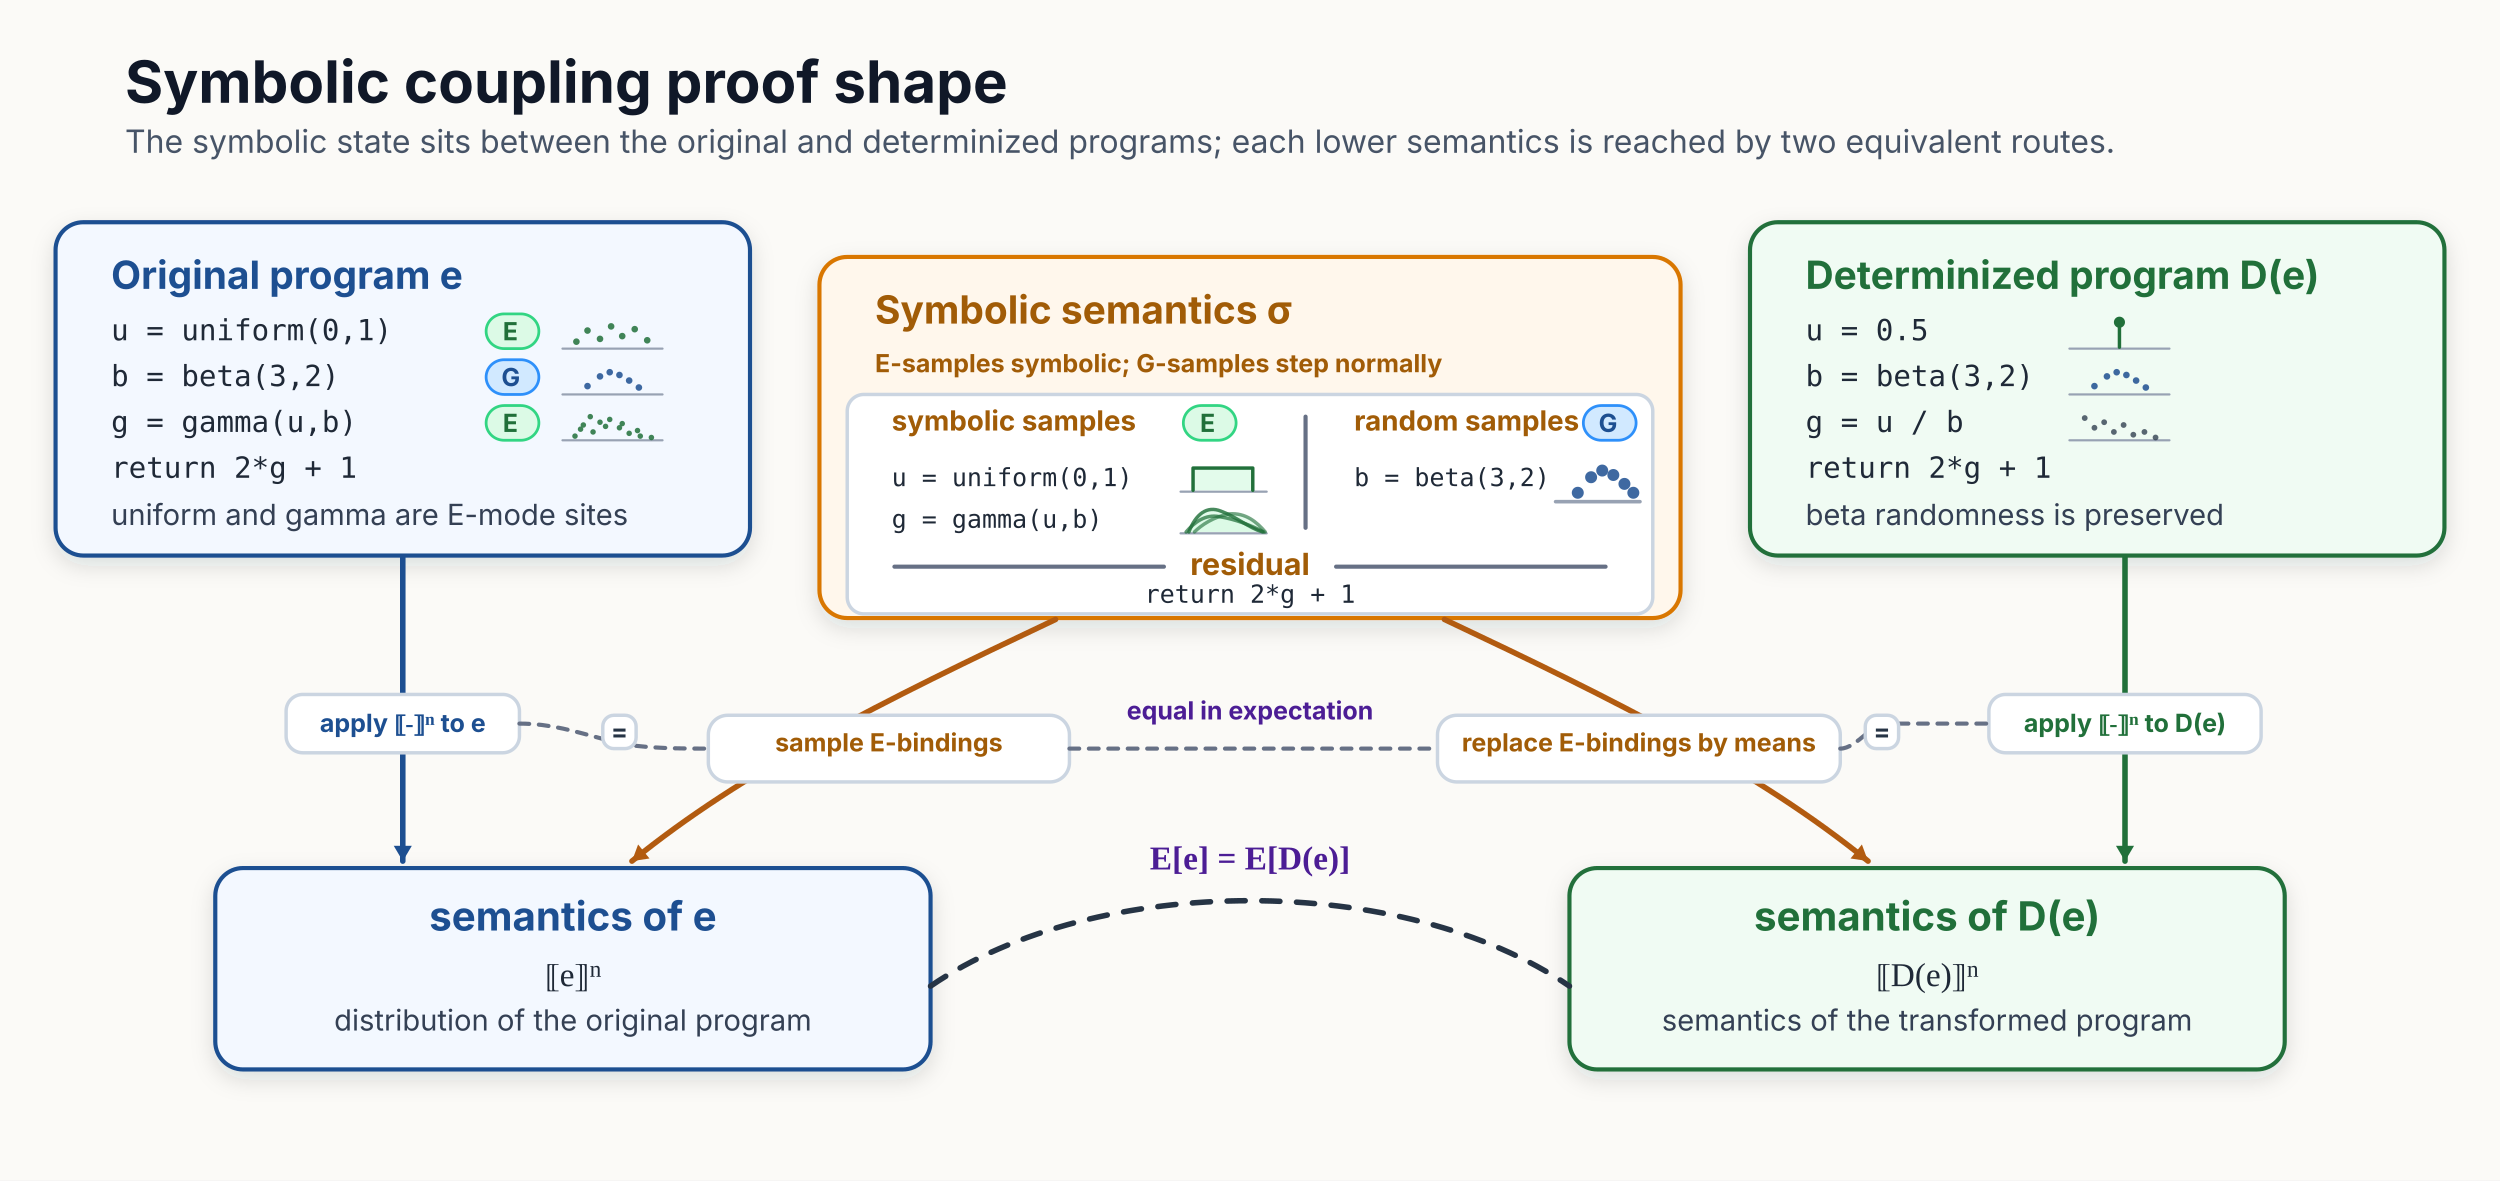
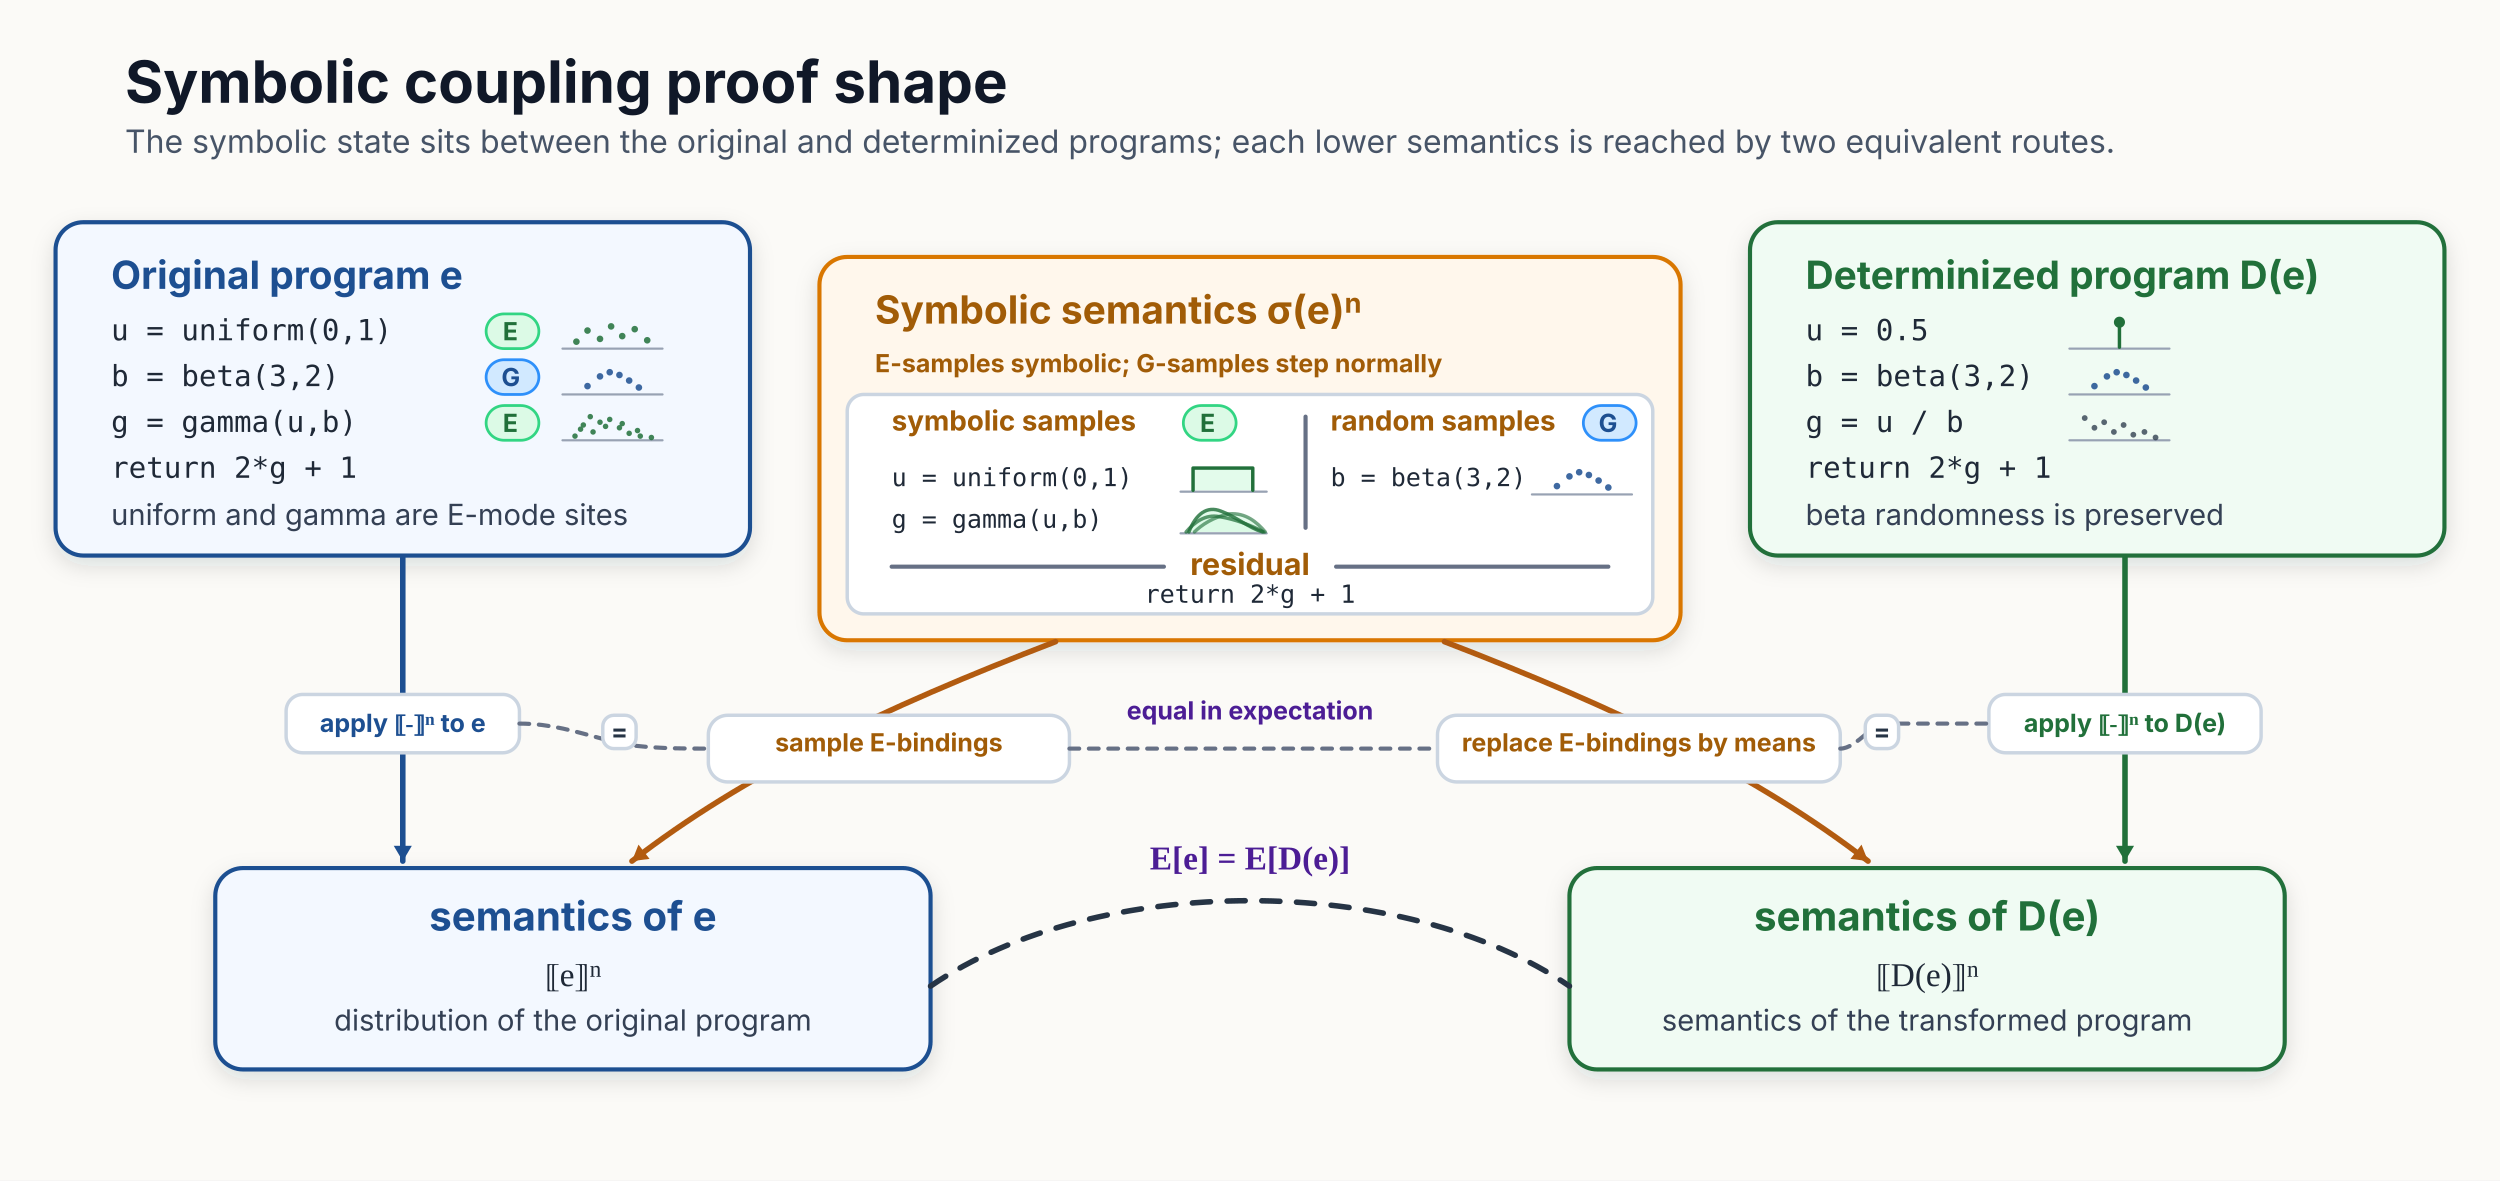
<svg xmlns="http://www.w3.org/2000/svg" width="1800" height="850" viewBox="0 0 1800 850">
  <defs>
    <marker id="arrow-dark" markerWidth="13" markerHeight="13" refX="11" refY="6.5" orient="auto" markerUnits="userSpaceOnUse">
      <path d="M0,0 L11,6.5 L0,13 Z" fill="#263445" />
    </marker>
    <marker id="arrow-blue" markerWidth="13" markerHeight="13" refX="11" refY="6.5" orient="auto" markerUnits="userSpaceOnUse">
      <path d="M0,0 L11,6.5 L0,13 Z" fill="#1d4f91" />
    </marker>
    <marker id="arrow-green" markerWidth="13" markerHeight="13" refX="11" refY="6.5" orient="auto" markerUnits="userSpaceOnUse">
      <path d="M0,0 L11,6.5 L0,13 Z" fill="#21703a" />
    </marker>
    <marker id="arrow-amber" markerWidth="13" markerHeight="13" refX="11" refY="6.5" orient="auto" markerUnits="userSpaceOnUse">
      <path d="M0,0 L11,6.5 L0,13 Z" fill="#b25b10" />
    </marker>
    <filter id="shadow" x="-20%" y="-20%" width="140%" height="140%">
      <feDropShadow dx="0" dy="6" stdDeviation="8" flood-color="#1f2937" flood-opacity="0.13" />
    </filter>
    <style>
      .bg { fill: #fbfaf7; }
      .title { font: 700 42px -apple-system, BlinkMacSystemFont, "Segoe UI", sans-serif; fill: #101828; }
      .subtitle { font: 400 23px -apple-system, BlinkMacSystemFont, "Segoe UI", sans-serif; fill: #475467; }
      .panel-title { font: 700 28px -apple-system, BlinkMacSystemFont, "Segoe UI", sans-serif; fill: #101828; }
      .small-title { font: 700 22px -apple-system, BlinkMacSystemFont, "Segoe UI", sans-serif; fill: #101828; }
      .column-title { font: 700 20px -apple-system, BlinkMacSystemFont, "Segoe UI", sans-serif; fill: #101828; }
      .body { font: 400 21px -apple-system, BlinkMacSystemFont, "Segoe UI", sans-serif; fill: #344054; }
      .body-bold { font: 700 21px -apple-system, BlinkMacSystemFont, "Segoe UI", sans-serif; fill: #344054; }
      .code { font: 500 21px "SF Mono", Menlo, Consolas, monospace; fill: #1f2937; }
      .code-small { font: 500 18px "SF Mono", Menlo, Consolas, monospace; fill: #1f2937; }
      .math-code { font: 500 24px "STIX Two Math", "STIXGeneral", "Times New Roman", serif; fill: #1f2937; }
      .math-small { font: 500 19px "STIX Two Math", "STIXGeneral", "Times New Roman", serif; fill: #1f2937; }
      .math-body { font: 700 22px "STIX Two Math", "STIXGeneral", "Times New Roman", serif; fill: #a15c07; }
      .math-inline { font-family: "STIX Two Math", "STIXGeneral", "Times New Roman", serif; font-weight: 700; }
      .math-eq { font: 700 24px "STIX Two Math", "STIXGeneral", "Times New Roman", serif; fill: #4c1d95; }
      .label { font: 700 18px -apple-system, BlinkMacSystemFont, "Segoe UI", sans-serif; fill: #263445; }
      .label-small { font: 700 15px -apple-system, BlinkMacSystemFont, "Segoe UI", sans-serif; fill: #263445; }
      .sem-title { font: 700 29px -apple-system, BlinkMacSystemFont, "Segoe UI", sans-serif; }
      .sem-note { font: 400 21px -apple-system, BlinkMacSystemFont, "Segoe UI", sans-serif; fill: #344054; }
      .eq-label { font: 700 22px -apple-system, BlinkMacSystemFont, "Segoe UI", sans-serif; fill: #263445; }
      .blue-panel { fill: #f3f8ff; stroke: #1d4f91; stroke-width: 3; }
      .green-panel { fill: #f0fbf3; stroke: #21703a; stroke-width: 3; }
      .amber-panel { fill: #fff7ec; stroke: #d97706; stroke-width: 3; }
      .neutral-panel { fill: #ffffff; stroke: #cbd5e1; stroke-width: 2.5; }
      .purple-panel { fill: #f5f0ff; stroke: #6941c6; stroke-width: 3; }
      .blue-text { fill: #1d4f91; }
      .green-text { fill: #21703a; }
      .amber-text { fill: #a15c07; }
      .purple-text { fill: #4c1d95; }
      .blue-line { fill: none; stroke: #1d4f91; stroke-width: 4; stroke-linecap: round; stroke-linejoin: round; marker-end: url(#arrow-blue); }
      .green-line { fill: none; stroke: #21703a; stroke-width: 4; stroke-linecap: round; stroke-linejoin: round; marker-end: url(#arrow-green); }
      .amber-line { fill: none; stroke: #b25b10; stroke-width: 4; stroke-linecap: round; stroke-linejoin: round; marker-end: url(#arrow-amber); }
      .dark-line { fill: none; stroke: #263445; stroke-width: 4; stroke-linecap: round; stroke-linejoin: round; marker-end: url(#arrow-dark); }
      .dashed-line { fill: none; stroke: #263445; stroke-width: 4; stroke-linecap: round; stroke-linejoin: round; stroke-dasharray: 13 12; }
      .dashed-small { fill: none; stroke: #667085; stroke-width: 3; stroke-linecap: round; stroke-linejoin: round; stroke-dasharray: 7 7; }
      .plain-line { fill: none; stroke: #667085; stroke-width: 3; stroke-linecap: round; stroke-linejoin: round; }
      .badge-e { fill: #dcfae6; stroke: #32d583; stroke-width: 2; }
      .badge-g { fill: #d1e9ff; stroke: #2e90fa; stroke-width: 2; }
      .dist-axis { fill: none; stroke: #98a2b3; stroke-width: 1.6; stroke-linecap: round; }
      .dist-e { fill: none; stroke: #21703a; stroke-width: 2.5; stroke-linecap: round; stroke-linejoin: round; }
      .dist-g { fill: none; stroke: #1d4f91; stroke-width: 2.5; stroke-linecap: round; stroke-linejoin: round; }
      .dist-fill-e { fill: #dcfae6; opacity: 0.8; }
      .dist-fill-g { fill: #d1e9ff; opacity: 0.8; }
      .point-fill { fill: #21703a; }
      .sample-dot-e { fill: #21703a; opacity: 0.85; }
      .sample-dot-g { fill: #1d4f91; opacity: 0.85; }
      .sample-dot-mix { fill: #263445; opacity: 0.75; }
    </style>
  </defs>
  <rect class="bg" width="1800" height="850" />
  <text class="title" x="90" y="74">Symbolic coupling proof shape</text>
  <text class="subtitle" x="90" y="110">The symbolic state sits between the original and determinized programs; each lower semantics is reached by two equivalent routes.</text>
  <g filter="url(#shadow)">
    <rect class="blue-panel" x="40" y="160" width="500" height="240" rx="20" />
-     <rect class="amber-panel" x="590" y="185" width="620" height="260" rx="20" />
+     <rect class="amber-panel" x="590" y="185" width="620" height="276" rx="20" />
    <rect class="green-panel" x="1260" y="160" width="500" height="240" rx="20" />
  </g>
  <text class="panel-title blue-text" x="80" y="208">Original program e</text>
  <text class="code" x="80" y="245">u = uniform(0,1)</text>
  <rect class="badge-e" x="350" y="226" width="38" height="25" rx="13" />
  <text class="label green-text" x="362" y="245">E</text>
  <g transform="translate(405 227)">
    <path class="dist-axis" d="M0,24 H72" />
    <circle class="sample-dot-e" cx="10" cy="19" r="2.4" />
    <circle class="sample-dot-e" cx="18" cy="11" r="2.4" />
    <circle class="sample-dot-e" cx="27" cy="17" r="2.4" />
    <circle class="sample-dot-e" cx="35" cy="8" r="2.4" />
    <circle class="sample-dot-e" cx="43" cy="15" r="2.4" />
    <circle class="sample-dot-e" cx="52" cy="10" r="2.4" />
    <circle class="sample-dot-e" cx="61" cy="18" r="2.4" />
  </g>
  <text class="code" x="80" y="278">b = beta(3,2)</text>
  <rect class="badge-g" x="350" y="259" width="38" height="25" rx="13" />
  <text class="label blue-text" x="361" y="278">G</text>
  <g transform="translate(405 260)">
    <path class="dist-axis" d="M0,24 H72" />
    <circle class="sample-dot-g" cx="18" cy="18" r="2.4" />
    <circle class="sample-dot-g" cx="27" cy="11" r="2.4" />
    <circle class="sample-dot-g" cx="34" cy="8" r="2.4" />
    <circle class="sample-dot-g" cx="41" cy="10" r="2.4" />
    <circle class="sample-dot-g" cx="48" cy="14" r="2.4" />
    <circle class="sample-dot-g" cx="55" cy="19" r="2.4" />
  </g>
  <text class="code" x="80" y="311">g = gamma(u,b)</text>
  <rect class="badge-e" x="350" y="292" width="38" height="25" rx="13" />
  <text class="label green-text" x="362" y="311">E</text>
  <g transform="translate(405 293)">
    <path class="dist-axis" d="M0,24 H72" />
    <circle class="sample-dot-e" cx="9" cy="21" r="2" />
    <circle class="sample-dot-e" cx="15" cy="13" r="2" />
    <circle class="sample-dot-e" cx="20" cy="7" r="2" />
    <circle class="sample-dot-e" cx="27" cy="11" r="2" />
    <circle class="sample-dot-e" cx="34" cy="9" r="2" />
    <circle class="sample-dot-e" cx="41" cy="15" r="2" />
    <circle class="sample-dot-e" cx="48" cy="19" r="2" />
    <circle class="sample-dot-e" cx="56" cy="21" r="2" />
    <circle class="sample-dot-e" cx="13" cy="16" r="2" />
    <circle class="sample-dot-e" cx="22" cy="18" r="2" />
    <circle class="sample-dot-e" cx="31" cy="14" r="2" />
    <circle class="sample-dot-e" cx="43" cy="12" r="2" />
    <circle class="sample-dot-e" cx="54" cy="17" r="2" />
    <circle class="sample-dot-e" cx="64" cy="22" r="2" />
  </g>
  <text class="code" x="80" y="344">return 2*g + 1</text>
  <text class="body" x="80" y="378">uniform and gamma are E-mode sites</text>
-   <text class="panel-title amber-text" x="630" y="233">Symbolic semantics σ</text>
+   <text class="panel-title amber-text" x="630" y="233">Symbolic semantics σ(e)<tspan baseline-shift="super" font-size="70%">n</tspan>
+   </text>
  <text class="label amber-text" x="630" y="268">E-samples symbolic; G-samples step normally</text>
  <rect class="neutral-panel" x="610" y="284" width="580" height="158" rx="12" />
  <text class="column-title amber-text" x="642" y="310">symbolic samples</text>
  <rect class="badge-e" x="852" y="292" width="38" height="25" rx="13" />
  <text class="label green-text" x="864" y="311">E</text>
  <path class="plain-line" d="M940,300 L940,380" />
-   <text class="column-title amber-text" x="975" y="310">random samples</text>
+   <text class="column-title amber-text" x="958" y="310">random samples</text>
  <rect class="badge-g" x="1140" y="292" width="38" height="25" rx="13" />
  <text class="label blue-text" x="1151" y="311">G</text>
  <text class="code-small" x="642" y="350">u = uniform(0,1)</text>
  <g transform="translate(850 330) scale(1)">
    <path class="dist-axis" d="M0,24 H62" />
    <path class="dist-fill-e" d="M9,23 V7 H52 V23 Z" />
    <path class="dist-e" d="M9,23 V7 H52 V23" />
  </g>
  <text class="code-small" x="642" y="380">g = gamma(u,b)</text>
  <g transform="translate(850 360) scale(1)">
    <path class="dist-axis" d="M0,24 H62" />
    <path class="dist-fill-e" opacity="0.35" d="M6,23 C11,10 19,4 29,8 C40,12 49,20 59,23 Z" />
    <path class="dist-fill-e" opacity="0.28" d="M4,23 C10,16 18,10 28,12 C40,14 50,18 60,23 Z" />
    <path class="dist-fill-e" opacity="0.24" d="M10,23 C15,18 24,12 35,10 C47,9 55,16 61,23 Z" />
    <path class="dist-e" opacity="0.82" d="M6,23 C11,10 19,4 29,8 C40,12 49,20 59,23" />
    <path class="dist-e" opacity="0.72" d="M4,23 C10,16 18,10 28,12 C40,14 50,18 60,23" />
    <path class="dist-e" opacity="0.62" d="M10,23 C15,18 24,12 35,10 C47,9 55,16 61,23" />
  </g>
-   <text class="code-small" x="975" y="350">b = beta(3,2)</text>
-   <g transform="translate(1120 326) scale(1.6)">
-     <path class="dist-axis" d="M0,22 H38" />
-     <circle class="sample-dot-g" cx="10" cy="18" r="2.7" />
-     <circle class="sample-dot-g" cx="16" cy="11" r="2.7" />
-     <circle class="sample-dot-g" cx="21" cy="8" r="2.7" />
-     <circle class="sample-dot-g" cx="26" cy="10" r="2.7" />
-     <circle class="sample-dot-g" cx="31" cy="14" r="2.7" />
-     <circle class="sample-dot-g" cx="35" cy="18" r="2.7" />
-   </g>
-   <path class="plain-line" d="M644,408 L838,408" />
+   <text class="code-small" x="958" y="350">b = beta(3,2)</text>
+   <g transform="translate(1103 332)">
+     <path class="dist-axis" d="M0,24 H72" />
+     <circle class="sample-dot-g" cx="18" cy="18" r="2.4" />
+     <circle class="sample-dot-g" cx="27" cy="11" r="2.4" />
+     <circle class="sample-dot-g" cx="34" cy="8" r="2.4" />
+     <circle class="sample-dot-g" cx="41" cy="10" r="2.4" />
+     <circle class="sample-dot-g" cx="48" cy="14" r="2.4" />
+     <circle class="sample-dot-g" cx="55" cy="19" r="2.4" />
+   </g>
+   <path class="plain-line" d="M642,408 L838,408" />
  <text class="small-title amber-text" x="900" y="414" text-anchor="middle">residual</text>
-   <path class="plain-line" d="M962,408 L1156,408" />
+   <path class="plain-line" d="M962,408 L1158,408" />
  <text class="code-small" x="900" y="434" text-anchor="middle">return 2*g + 1</text>
  <text class="panel-title green-text" x="1300" y="208">Determinized program D(e)</text>
  <text class="code" x="1300" y="245">u = 0.5</text>
  <g transform="translate(1490 227)">
    <path class="dist-axis" d="M0,24 H72" />
    <path class="dist-e" d="M36,23 V5" />
    <circle class="point-fill" cx="36" cy="5" r="4" />
  </g>
  <text class="code" x="1300" y="278">b = beta(3,2)</text>
  <g transform="translate(1490 260)">
    <path class="dist-axis" d="M0,24 H72" />
    <circle class="sample-dot-g" cx="18" cy="18" r="2.4" />
    <circle class="sample-dot-g" cx="27" cy="11" r="2.4" />
    <circle class="sample-dot-g" cx="34" cy="8" r="2.4" />
    <circle class="sample-dot-g" cx="41" cy="10" r="2.4" />
    <circle class="sample-dot-g" cx="48" cy="14" r="2.4" />
    <circle class="sample-dot-g" cx="55" cy="19" r="2.4" />
  </g>
  <text class="code" x="1300" y="311">g = u / b</text>
  <g transform="translate(1490 293)">
    <path class="dist-axis" d="M0,24 H72" />
    <circle class="sample-dot-mix" cx="11" cy="8" r="2.1" />
    <circle class="sample-dot-mix" cx="18" cy="15" r="2.1" />
    <circle class="sample-dot-mix" cx="25" cy="11" r="2.1" />
    <circle class="sample-dot-mix" cx="32" cy="18" r="2.1" />
    <circle class="sample-dot-mix" cx="39" cy="13" r="2.1" />
    <circle class="sample-dot-mix" cx="46" cy="20" r="2.1" />
    <circle class="sample-dot-mix" cx="54" cy="18" r="2.1" />
    <circle class="sample-dot-mix" cx="62" cy="22" r="2.1" />
  </g>
  <text class="code" x="1300" y="344">return 2*g + 1</text>
  <text class="body" x="1300" y="378">beta randomness is preserved</text>
  <g filter="url(#shadow)">
    <rect class="blue-panel" x="155" y="625" width="515" height="145" rx="20" />
    <rect class="green-panel" x="1130" y="625" width="515" height="145" rx="20" />
  </g>
  <text class="sem-title blue-text" x="412.5" y="670" text-anchor="middle">semantics of e</text>
  <text class="math-code" x="412.5" y="710" text-anchor="middle">⟦e⟧<tspan baseline-shift="super" font-size="70%">n</tspan>
  </text>
  <text class="sem-note" x="412.5" y="742" text-anchor="middle">distribution of the original program</text>
  <text class="sem-title green-text" x="1387.5" y="670" text-anchor="middle">semantics of D(e)</text>
  <text class="math-code" x="1387.5" y="710" text-anchor="middle">⟦D(e)⟧<tspan baseline-shift="super" font-size="70%">n</tspan>
  </text>
  <text class="sem-note" x="1387.5" y="742" text-anchor="middle">semantics of the transformed program</text>
  <path class="dashed-line" d="M670,710 C790,628 1010,628 1130,710" />
  <text class="math-eq" x="900" y="626" text-anchor="middle">E[e] = E[D(e)]</text>
  <path class="blue-line" d="M290,401 L290,620" />
  <rect class="neutral-panel" x="206" y="500" width="168" height="42" rx="12" />
  <text class="label blue-text" x="290" y="527" text-anchor="middle">apply <tspan class="math-inline">⟦-⟧<tspan baseline-shift="super" font-size="70%">n</tspan>
    </tspan> to e</text>
-   <path class="amber-line" d="M760,446 C635,505 535,555 455,620" />
+   <path class="amber-line" d="M760,462 C635,510 535,558 455,620" />
  <rect class="neutral-panel" x="510" y="515" width="260" height="48" rx="14" />
  <text class="label amber-text" x="640" y="541" text-anchor="middle">sample E-bindings</text>
  <path class="dashed-small" d="M374,521 C397,521 415,527 434,532" />
  <path class="dashed-small" d="M458,537 C476,539 494,539 510,539" />
  <rect class="neutral-panel" x="434" y="515" width="24" height="24" rx="8" />
  <text class="label" x="446" y="533" text-anchor="middle">=</text>
  <path class="dashed-small" d="M770,539 L1035,539" />
  <text class="label purple-text" x="900" y="518" text-anchor="middle">equal in expectation</text>
  <path class="green-line" d="M1530,401 L1530,620" />
  <rect class="neutral-panel" x="1432" y="500" width="196" height="42" rx="12" />
  <text class="label green-text" x="1530" y="527" text-anchor="middle">apply <tspan class="math-inline">⟦-⟧<tspan baseline-shift="super" font-size="70%">n</tspan>
    </tspan> to D(e)</text>
-   <path class="amber-line" d="M1040,446 C1165,505 1265,555 1345,620" />
+   <path class="amber-line" d="M1040,462 C1165,510 1265,558 1345,620" />
  <rect class="neutral-panel" x="1035" y="515" width="290" height="48" rx="14" />
  <text class="label amber-text" x="1180" y="541" text-anchor="middle">replace E-bindings by means</text>
  <path class="dashed-small" d="M1325,539 C1331,539 1337,534 1343,529" />
  <path class="dashed-small" d="M1367,521 C1388,521 1410,521 1432,521" />
  <rect class="neutral-panel" x="1343" y="515" width="24" height="24" rx="8" />
  <text class="label" x="1355" y="533" text-anchor="middle">=</text>
</svg>
